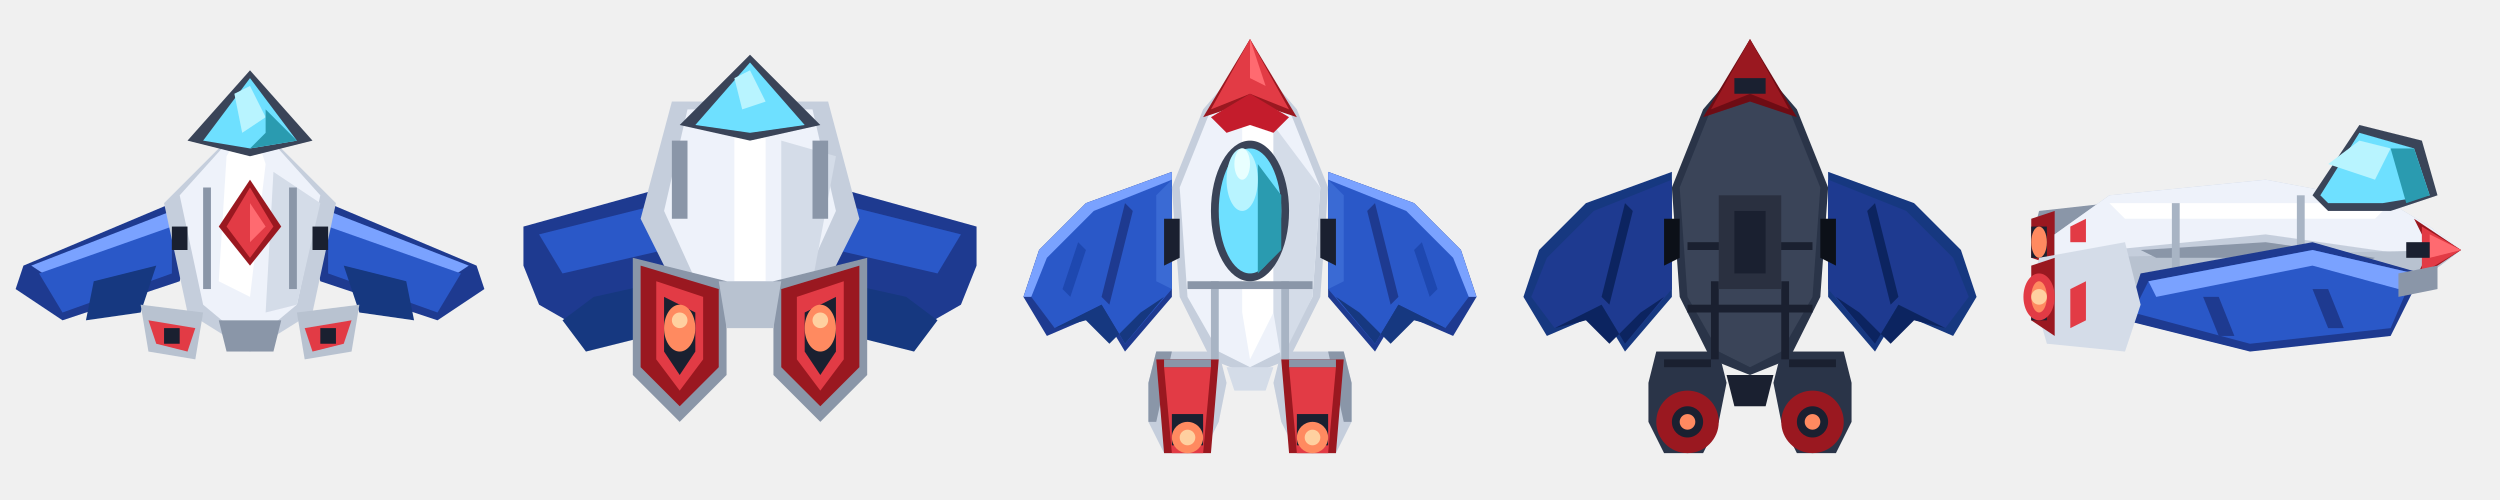
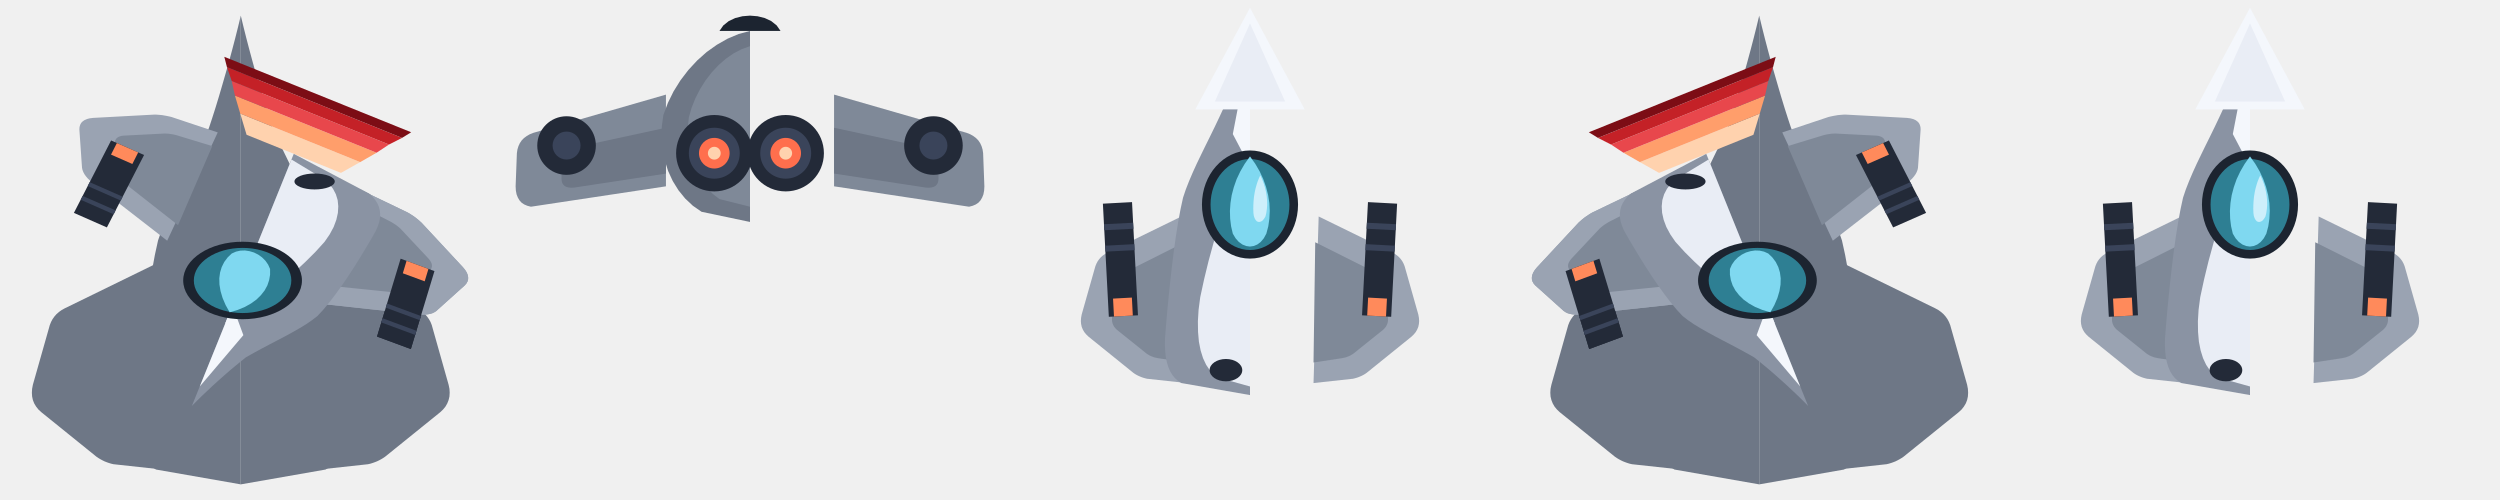
<svg xmlns="http://www.w3.org/2000/svg" viewBox="0 0 320 64">
-   <g transform="translate(0,0)">
-     <polygon points="3,34 22,26 25,29 23,36 8,41 2,37" fill="#1E3A90" />
-     <polygon points="61,34 42,26 39,29 41,36 56,41 62,37" fill="#1E3A90" />
-     <polygon points="4,34 22,27 22,30 7,36" fill="#7AA2FF" />
-     <polygon points="60,34 42,27 42,30 57,36" fill="#7AA2FF" />
-     <polygon points="5,35 22,29 22,35 8,40" fill="#2A58C8" />
-     <polygon points="59,35 42,29 42,35 56,40" fill="#2A58C8" />
-     <polygon points="12,36 20,34 18,40 11,41" fill="#163880" />
-     <polygon points="52,36 44,34 46,40 53,41" fill="#163880" />
-     <polygon points="32,15 43,26 40,40 32,45 24,40 21,26" fill="#C5CEDC" />
-     <polygon points="32,15 41,25 38,39 32,44 26,39 23,25" fill="#EEF2FA" />
-     <polygon points="29,20 32,15 34,21 32,38 28,36" fill="#FFFFFF" />
-     <polygon points="35,22 41,26 38,39 34,40" fill="#D4DCE8" />
-     <polygon points="26,24 27,24 27,37 26,37" fill="#8A96A8" />
-     <polygon points="37,24 38,24 38,37 37,37" fill="#8A96A8" />
-     <polygon points="32,9 40,18 32,20 24,18" fill="#3A4458" />
-     <polygon points="32,10 38,18 32,19 26,18" fill="#6EE0FF" />
-     <polygon points="30,12 32,11 34,15 31,17" fill="#B8F4FF" />
-     <polygon points="34,14 38,18 32,19 34,17" fill="#2A9BB0" />
-     <polygon points="32,23 36,29 32,34 28,29" fill="#9A1820" />
-     <polygon points="32,24 35,29 32,33 29,29" fill="#E23B45" />
-     <polygon points="32,26 34,29 32,31" fill="#FF6A70" />
-     <polygon points="18,39 26,40 25,46 19,45" fill="#B8C2D0" />
-     <polygon points="46,39 38,40 39,46 45,45" fill="#B8C2D0" />
-     <polygon points="19,41 25,42 24,45 20,44" fill="#E23B45" />
-     <polygon points="45,41 39,42 40,45 44,44" fill="#E23B45" />
-     <rect x="21" y="42" width="2" height="2" fill="#1A2030" />
-     <rect x="41" y="42" width="2" height="2" fill="#1A2030" />
-     <polygon points="28,41 36,41 35,45 29,45" fill="#8A96A8" />
-     <rect x="22" y="29" width="2" height="3" fill="#1A2030" />
-     <rect x="40" y="29" width="2" height="3" fill="#1A2030" />
+   <g>
+     <polygon points="30.82,2.00 30.48,3.41 30.11,4.88 29.72,6.37 29.31,7.89 28.88,9.40 28.45,10.89 28.02,12.36 27.59,13.77 27.16,15.12 26.74,16.39 26.01,17.99 25.26,19.55 24.52,21.07 23.79,22.55 23.08,23.99 22.41,25.40 21.77,26.78 21.19,28.14 20.68,29.47 20.23,30.78 19.83,32.60 19.46,34.61 19.12,36.77 18.80,39.04 18.50,41.40 18.23,43.80 17.98,46.20 17.75,48.56 17.55,50.86 17.38,53.04 17.37,54.13 17.41,55.13 17.52,56.04 17.68,56.85 17.90,57.59 18.19,58.24 18.54,58.81 18.95,59.31 19.42,59.74 19.96,60.10 30.82,62.00" fill="#6E7786" />
+     <polygon points="19.96,33.76 8.28,39.47 7.90,39.68 7.55,39.93 7.23,40.21 6.96,40.52 6.72,40.86 6.53,41.22 6.37,41.62 6.25,42.05 4.21,49.24 4.11,49.77 4.08,50.27 4.11,50.75 4.21,51.21 4.38,51.64 4.62,52.04 4.92,52.42 5.30,52.77 12.36,58.47 12.60,58.63 12.85,58.78 13.11,58.92 13.37,59.05 13.65,59.16 13.93,59.26 14.23,59.35 14.53,59.42 20.77,60.10" fill="#6E7786" />
+     <polygon points="30.82,2.00 31.16,3.41 31.53,4.88 31.92,6.37 32.33,7.89 32.75,9.40 33.18,10.89 33.62,12.36 34.05,13.77 34.47,15.12 34.89,16.39 35.63,17.99 36.38,19.55 37.12,21.07 37.85,22.55 38.55,23.99 39.23,25.40 39.86,26.78 40.44,28.14 40.96,29.47 41.41,30.78 41.80,32.60 42.17,34.61 42.52,36.77 42.84,39.04 43.14,41.40 43.41,43.80 43.66,46.20 43.88,48.56 44.08,50.86 44.26,53.04 44.27,54.13 44.22,55.13 44.12,56.04 43.95,56.85 43.73,57.59 43.44,58.24 43.10,58.81 42.69,59.31 42.21,59.74 41.68,60.10 30.82,62.00" fill="#6E7786" />
+     <polygon points="41.68,33.76 53.35,39.47 53.74,39.68 54.09,39.93 54.40,40.21 54.67,40.52 54.91,40.86 55.11,41.22 55.27,41.62 55.39,42.05 57.42,49.24 57.53,49.77 57.56,50.27 57.53,50.75 57.42,51.21 57.25,51.64 57.02,52.04 56.71,52.42 56.34,52.77 49.28,58.47 49.04,58.63 48.79,58.78 48.53,58.92 48.26,59.05 47.98,59.16 47.70,59.26 47.41,59.35 47.11,59.42 40.86,60.10" fill="#6E7786" />
+     <polygon points="41.53,38.94 53.60,40.25 54.01,40.28 54.38,40.27 54.73,40.24 55.05,40.18 55.35,40.09 55.61,39.96 55.84,39.81 56.05,39.62 59.50,36.52 59.71,36.27 59.85,36.01 59.92,35.74 59.92,35.46 59.86,35.17 59.73,34.86 59.53,34.54 59.26,34.21 53.95,28.50 53.76,28.33 53.56,28.15 53.35,27.98 53.13,27.81 52.90,27.65 52.66,27.49 52.41,27.33 52.14,27.18 46.50,24.47" fill="#9AA3B2" />
+     <polygon points="41.92,36.55 50.92,37.47 51.25,37.49 51.57,37.49 51.85,37.46 52.11,37.40 52.35,37.32 52.56,37.21 52.74,37.07 52.90,36.91 54.97,34.69 55.12,34.52 55.22,34.35 55.28,34.16 55.29,33.97 55.26,33.77 55.17,33.56 55.04,33.34 54.87,33.12 51.29,29.30 51.13,29.15 50.96,29.01 50.78,28.87 50.60,28.74 50.41,28.62 50.21,28.49 50.01,28.38 49.80,28.27 45.79,26.23" fill="#7F8998" />
+     <polygon points="52.59,44.68 48.26,43.08 51.28,33.11 55.61,34.70" fill="#232A38" />
+     <polygon points="53.14,42.87 48.81,41.27 48.97,40.74 53.30,42.34" fill="#3A445A" />
+     <polygon points="53.71,40.98 49.38,39.38 49.54,38.85 53.87,40.45" fill="#3A445A" />
+     <polygon points="54.36,36.01 51.56,34.98 52.04,33.39 54.84,34.42" fill="#FF8A5B" />
+     <polygon points="43.64,22.13 31.56,17.25 30.75,14.54 46.10,20.75" fill="#FFD2AE" />
+     <polygon points="46.10,20.75 30.75,14.54 30.07,12.23 48.20,19.55" fill="#FF9E6B" />
+     <polygon points="48.20,19.55 30.07,12.23 29.66,10.37 49.79,18.50" fill="#E8474C" />
+     <polygon points="49.79,18.50 29.66,10.37 29.05,8.59 51.46,17.65" fill="#C42127" />
+     <polygon points="51.46,17.65 29.05,8.59 28.71,7.27 52.63,16.93" fill="#7C0D15" />
+     <polygon points="41.53,38.94 53.60,40.25 54.01,40.28 54.38,40.27 54.73,40.24 55.05,40.18 55.35,40.09 55.61,39.96 55.84,39.81 56.05,39.62 59.50,36.52 59.71,36.27 59.85,36.01 59.92,35.74 59.92,35.46 59.86,35.17 59.73,34.86 59.53,34.54 59.26,34.21 53.95,28.50 53.76,28.33 53.56,28.15 53.35,27.98 53.13,27.81 52.90,27.65 52.66,27.49 52.41,27.33 52.14,27.18 46.50,24.47" fill="#9AA3B2" />
+     <polygon points="41.92,36.55 50.92,37.47 51.25,37.49 51.57,37.49 51.85,37.46 52.11,37.40 52.35,37.32 52.56,37.21 52.74,37.07 52.90,36.91 54.97,34.69 55.12,34.52 55.22,34.35 55.28,34.16 55.29,33.97 55.26,33.77 55.17,33.56 55.04,33.34 54.87,33.12 51.29,29.30 51.13,29.15 50.96,29.01 50.78,28.87 50.60,28.74 50.41,28.62 50.21,28.49 50.01,28.38 49.80,28.27 45.79,26.23" fill="#7F8998" />
+     <polygon points="52.59,44.68 48.26,43.08 51.28,33.11 55.61,34.70" fill="#232A38" />
+     <polygon points="53.14,42.87 48.81,41.27 48.97,40.74 53.30,42.34" fill="#3A445A" />
+     <polygon points="53.71,40.98 49.38,39.38 49.54,38.85 53.87,40.45" fill="#3A445A" />
+     <polygon points="54.36,36.01 51.56,34.98 52.04,33.39 54.84,34.42" fill="#FF8A5B" />
+     <polygon points="24.56,51.96 25.19,51.32 25.85,50.67 26.54,50.02 27.24,49.36 27.97,48.70 28.69,48.06 29.41,47.43 30.12,46.84 30.81,46.27 31.47,45.74 32.50,45.16 33.53,44.60 34.55,44.06 35.55,43.54 36.52,43.03 37.45,42.52 38.33,42.02 39.17,41.51 39.94,40.98 40.63,40.45 41.40,39.62 42.18,38.67 42.97,37.64 43.76,36.54 44.55,35.38 45.32,34.20 46.07,33.00 46.79,31.81 47.48,30.65 48.11,29.54 48.36,28.96 48.54,28.41 48.64,27.88 48.66,27.38 48.61,26.90 48.49,26.44 48.29,26.00 48.02,25.58 47.68,25.17 47.26,24.78 37.60,19.69" fill="#8A93A3" />
+     <polygon points="28.81,41.44 29.92,40.75 31.11,39.95 32.38,39.06 33.70,38.09 35.05,37.05 36.41,35.93 37.76,34.76 39.08,33.53 40.35,32.27 41.54,30.96 42.20,30.00 42.71,29.05 43.05,28.14 43.25,27.25 43.30,26.41 43.22,25.61 42.99,24.86 42.63,24.17 42.15,23.54 41.54,22.98 37.31,20.42" fill="#E9EDF5" />
+     <polygon points="25.57,49.47 29.76,39.11 31.15,42.90" fill="#F4F7FC" />
+     <ellipse cx="40.27" cy="23.23" rx="2.58" ry="1.02" fill="#232A38" />
+     <polygon points="21.40,30.81 11.81,23.37 11.50,23.10 11.23,22.84 11.00,22.57 10.81,22.30 10.67,22.04 10.56,21.76 10.50,21.49 10.48,21.22 10.16,16.58 10.18,16.26 10.26,15.98 10.39,15.73 10.59,15.53 10.84,15.36 11.15,15.23 11.51,15.14 11.93,15.09 19.72,14.67 19.98,14.67 20.24,14.69 20.51,14.71 20.79,14.74 21.07,14.79 21.35,14.84 21.64,14.90 21.94,14.97 27.87,16.95" fill="#9AA3B2" />
+     <polygon points="22.79,28.82 15.67,23.23 15.41,23.01 15.19,22.79 15.01,22.57 14.86,22.35 14.75,22.12 14.67,21.90 14.64,21.68 14.64,21.45 14.69,18.42 14.70,18.19 14.74,17.99 14.83,17.82 14.95,17.67 15.12,17.55 15.32,17.46 15.57,17.39 15.85,17.36 21.08,17.09 21.30,17.10 21.52,17.11 21.74,17.14 21.96,17.17 22.19,17.21 22.41,17.26 22.64,17.32 22.87,17.39 27.17,18.70" fill="#7F8998" />
+     <polygon points="9.46,27.25 13.68,29.11 18.44,19.84 14.22,17.98" fill="#232A38" />
+     <polygon points="10.33,25.57 14.55,27.43 14.80,26.93 10.58,25.08" fill="#3A445A" />
+     <polygon points="11.23,23.81 15.45,25.67 15.70,25.18 11.48,23.32" fill="#3A445A" />
+     <polygon points="14.21,19.79 16.94,20.99 17.69,19.51 14.96,18.31" fill="#FF8A5B" />
+     <ellipse cx="31.05" cy="35.90" rx="7.60" ry="4.96" fill="#1C2430" />
+     <ellipse cx="31.05" cy="35.90" rx="6.24" ry="4.17" fill="#2E7F93" />
+     <polygon points="29.40,39.98 28.88,39.05 28.49,38.14 28.23,37.26 28.09,36.42 28.07,35.62 28.17,34.87 28.38,34.18 28.70,33.54 29.13,32.96 29.66,32.45 30.20,32.21 30.77,32.08 31.36,32.06 31.94,32.15 32.51,32.32 33.05,32.59 33.54,32.94 33.97,33.37 34.32,33.87 34.57,34.43 34.57,35.16 34.45,35.86 34.22,36.54 33.87,37.18 33.40,37.78 32.83,38.34 32.14,38.84 31.34,39.29 30.42,39.67 29.40,39.98" fill="#7FD8F0" />
  </g>
-   <g transform="translate(64,0)">
-     <polygon points="3,29 21,24 24,30 22,39 12,43 5,39 3,34" fill="#1E3A90" />
-     <polygon points="61,29 43,24 40,30 42,39 52,43 59,39 61,34" fill="#1E3A90" />
-     <polygon points="5,30 21,26 21,32 8,35" fill="#2A58C8" />
-     <polygon points="59,30 43,26 43,32 56,35" fill="#2A58C8" />
-     <polygon points="12,38 21,36 19,43 11,45 8,41" fill="#163880" />
-     <polygon points="52,38 43,36 45,43 53,45 56,41" fill="#163880" />
-     <polygon points="22,13 42,13 46,28 40,40 24,40 18,28" fill="#C5CEDC" />
-     <polygon points="24,14 40,14 43,27 38,38 26,38 21,27" fill="#EEF2FA" />
-     <polygon points="30,15 34,15 34,36 30,36" fill="#FFFFFF" />
-     <polygon points="36,18 43,20 40,36 36,36" fill="#D4DCE8" />
-     <polygon points="32,7 41,16 32,18 23,16" fill="#3A4458" />
-     <polygon points="32,8 39,16 32,17 25,16" fill="#6EE0FF" />
-     <polygon points="30,10 32,9 34,13 31,14" fill="#B8F4FF" />
-     <polygon points="17,33 29,36 29,48 23,54 17,48" fill="#8A96A8" />
-     <polygon points="47,33 35,36 35,48 41,54 47,48" fill="#8A96A8" />
-     <polygon points="18,34 28,37 28,47 23,52 18,47" fill="#9A1820" />
-     <polygon points="46,34 36,37 36,47 41,52 46,47" fill="#9A1820" />
-     <polygon points="20,36 26,38 26,46 23,50 20,46" fill="#E23B45" />
-     <polygon points="44,36 38,38 38,46 41,50 44,46" fill="#E23B45" />
-     <polygon points="21,38 25,40 25,45 23,48 21,45" fill="#1A2030" />
-     <polygon points="43,38 39,40 39,45 41,48 43,45" fill="#1A2030" />
-     <ellipse cx="23" cy="42" rx="2" ry="3" fill="#FF8A60" />
-     <ellipse cx="41" cy="42" rx="2" ry="3" fill="#FF8A60" />
-     <circle cx="23" cy="41" r="1" fill="#FFD0A0" />
-     <circle cx="41" cy="41" r="1" fill="#FFD0A0" />
-     <polygon points="28,36 36,36 35,42 29,42" fill="#B8C2D0" />
-     <rect x="22" y="18" width="2" height="10" fill="#8A96A8" />
-     <rect x="40" y="18" width="2" height="10" fill="#8A96A8" />
+   <g>
+     <polygon points="85.24,12.11 68.28,17.00 67.82,17.18 67.42,17.41 67.07,17.67 66.77,17.98 66.54,18.32 66.36,18.71 66.23,19.14 66.16,19.61 66.00,23.85 66.03,24.39 66.12,24.87 66.28,25.28 66.49,25.64 66.76,25.94 67.10,26.17 67.50,26.34 67.96,26.46 85.24,23.85" fill="#7F8998" />
+     <polygon points="85.24,16.35 73.17,18.96 72.87,19.05 72.60,19.18 72.38,19.34 72.20,19.53 72.05,19.75 71.95,20.00 71.89,20.28 71.87,20.59 71.87,22.87 71.90,23.17 71.97,23.43 72.10,23.64 72.28,23.81 72.51,23.93 72.79,24.00 73.12,24.03 73.50,24.01 85.24,22.22" fill="#6E7786" />
+     <ellipse cx="72.52" cy="18.63" rx="3.75" ry="3.75" fill="#232A38" />
+     <ellipse cx="72.52" cy="18.63" rx="1.79" ry="1.79" fill="#3A445A" />
+     <polygon points="96.00,3.96 94.55,4.35 93.13,4.95 91.76,5.73 90.45,6.66 89.23,7.75 88.11,8.96 87.10,10.28 86.22,11.69 85.49,13.17 84.91,14.72 84.71,16.19 84.67,17.67 84.80,19.12 85.09,20.53 85.52,21.89 86.11,23.17 86.84,24.35 87.70,25.41 88.69,26.34 89.80,27.11 96.00,28.41" fill="#6E7786" />
+     <polygon points="96.00,5.91 94.94,6.29 93.90,6.83 92.91,7.52 91.98,8.33 91.11,9.26 90.32,10.28 89.62,11.39 89.02,12.56 88.53,13.78 88.17,15.04 88.05,16.31 88.05,17.57 88.18,18.80 88.42,19.98 88.79,21.12 89.25,22.18 89.82,23.16 90.49,24.05 91.25,24.83 92.09,25.48 96.00,26.46" fill="#7F8998" />
+     <polygon points="106.76,12.11 123.72,17.00 124.18,17.18 124.58,17.41 124.93,17.67 125.23,17.98 125.46,18.32 125.64,18.71 125.77,19.14 125.84,19.61 126.00,23.85 125.97,24.39 125.88,24.87 125.72,25.28 125.51,25.64 125.24,25.94 124.90,26.17 124.50,26.34 124.04,26.46 106.76,23.85" fill="#7F8998" />
+     <polygon points="106.76,16.35 118.83,18.96 119.13,19.05 119.40,19.18 119.62,19.34 119.80,19.53 119.95,19.75 120.05,20.00 120.11,20.28 120.13,20.59 120.13,22.87 120.10,23.17 120.03,23.43 119.90,23.64 119.72,23.81 119.49,23.93 119.21,24.00 118.88,24.03 118.50,24.01 106.76,22.22" fill="#6E7786" />
+     <ellipse cx="119.48" cy="18.63" rx="3.75" ry="3.75" fill="#232A38" />
+     <ellipse cx="119.48" cy="18.63" rx="1.79" ry="1.79" fill="#3A445A" />
+     <polygon points="99.91,3.96 99.41,3.25 98.72,2.70 97.89,2.31 96.97,2.08 96.00,2.00 95.03,2.08 94.11,2.31 93.28,2.70 92.59,3.25 92.09,3.96" fill="#1C2430" />
+     <ellipse cx="100.57" cy="19.61" rx="4.89" ry="4.89" fill="#232A38" />
+     <ellipse cx="100.57" cy="19.61" rx="3.26" ry="3.26" fill="#3A445A" />
+     <ellipse cx="100.57" cy="19.61" rx="1.96" ry="1.96" fill="#FF6F4D" />
+     <ellipse cx="100.57" cy="19.61" rx="0.82" ry="0.82" fill="#FFD2AE" />
+     <ellipse cx="91.43" cy="19.61" rx="4.89" ry="4.89" fill="#232A38" />
+     <ellipse cx="91.43" cy="19.61" rx="3.26" ry="3.26" fill="#3A445A" />
+     <ellipse cx="91.43" cy="19.61" rx="1.96" ry="1.96" fill="#FF6F4D" />
+     <ellipse cx="91.43" cy="19.61" rx="0.82" ry="0.82" fill="#FFD2AE" />
  </g>
-   <g transform="translate(128,0)">
-     <polygon points="22,22 11,26 5,32 3,38 6,43 13,40 16,45 22,38" fill="#1E3A90" />
-     <polygon points="42,22 53,26 59,32 61,38 58,43 51,40 48,45 42,38" fill="#1E3A90" />
-     <polygon points="22,22 11,26 5,32 3,38 5,38 8,33 13,28 22,24" fill="#7AA2FF" />
-     <polygon points="42,22 53,26 59,32 61,38 59,38 56,33 51,28 42,24" fill="#7AA2FF" />
-     <polygon points="22,23 12,27 6,33 4,38 7,42 13,39 16,44 22,37" fill="#2A58C8" />
-     <polygon points="42,23 52,27 58,33 60,38 57,42 51,39 48,44 42,37" fill="#2A58C8" />
-     <polygon points="7,42 13,39 16,44 21,38 18,40 14,44 11,41" fill="#163880" />
-     <polygon points="57,42 51,39 48,44 43,38 46,40 50,44 53,41" fill="#163880" />
-     <polygon points="22,23 22,37 20,36 20,25" fill="#3A6AD4" />
-     <polygon points="42,23 42,37 44,36 44,25" fill="#3A6AD4" />
-     <polygon points="16,26 17,27 14,39 13,38" fill="#1E3A90" />
-     <polygon points="48,26 47,27 50,39 51,38" fill="#1E3A90" />
-     <polygon points="10,31 11,32 9,38 8,37" fill="#1E48B0" />
-     <polygon points="54,31 53,32 55,38 56,37" fill="#1E48B0" />
-     <polygon points="20,45 28,45 29,49 28,54 26,58 21,58 19,54 19,49" fill="#C5CEDC" />
-     <polygon points="44,45 36,45 35,49 36,54 38,58 43,58 45,54 45,49" fill="#C5CEDC" />
-     <polygon points="19,49 20,45 22,45 20,54 19,54" fill="#8A96A8" />
-     <polygon points="45,49 44,45 42,45 44,54 45,54" fill="#8A96A8" />
-     <polygon points="32,7 38,14 42,24 41,38 37,46 32,48 27,46 23,38 22,24 26,14" fill="#C5CEDC" />
-     <polygon points="32,7 37,14 41,24 40,38 36,45 32,47 28,45 24,38 23,24 27,14" fill="#EEF2FA" />
-     <polygon points="31,11 33,8 35,14 35,40 32,46 31,40" fill="#FFFFFF" />
-     <polygon points="35,16 41,24 40,38 36,46 35,40" fill="#D4DCE8" />
-     <polygon points="27,36 28,36 28,46 27,46" fill="#A8B4C4" />
-     <polygon points="36,36 37,36 37,46 36,46" fill="#A8B4C4" />
-     <polygon points="24,36 40,36 40,37 24,37" fill="#8A96A8" />
-     <polygon points="21,28 23,28 23,33 21,34" fill="#1A2030" />
-     <polygon points="43,28 41,28 41,33 43,34" fill="#1A2030" />
-     <polygon points="29,47 35,47 34,50 30,50" fill="#D4DCE8" />
-     <polygon points="32,5 38,15 32,13 26,15" fill="#9A1820" />
-     <polygon points="32,5 37,14 32,12 27,14" fill="#E23B45" />
-     <polygon points="32,5 34,11 32,10" fill="#FF6A70" />
-     <polygon points="32,12 37,15 35,17 32,16 29,17 27,15" fill="#C41C2C" />
-     <ellipse cx="32" cy="27" rx="5" ry="9" fill="#3A4458" />
-     <ellipse cx="32" cy="27" rx="4" ry="8" fill="#6EE0FF" />
-     <polygon points="33,21 36,25 36,32 33,35" fill="#2A9BB0" />
-     <ellipse cx="31" cy="23" rx="2" ry="4" fill="#B8F4FF" />
-     <ellipse cx="31" cy="21" rx="1" ry="2" fill="#E8FFFF" />
-     <polygon points="20,46 28,46 27,58 21,58" fill="#9A1820" />
-     <polygon points="44,46 36,46 37,58 43,58" fill="#9A1820" />
-     <polygon points="21,47 27,47 26,58 22,58" fill="#E23B45" />
-     <polygon points="43,47 37,47 38,58 42,58" fill="#E23B45" />
-     <rect x="22" y="53" width="4" height="4" fill="#1A2030" />
-     <rect x="38" y="53" width="4" height="4" fill="#1A2030" />
-     <ellipse cx="24" cy="56" rx="2" ry="2" fill="#FF8A60" />
-     <ellipse cx="40" cy="56" rx="2" ry="2" fill="#FF8A60" />
-     <circle cx="24" cy="56" r="1" fill="#FFD0A0" />
-     <circle cx="40" cy="56" r="1" fill="#FFD0A0" />
-     <rect x="21" y="46" width="6" height="1" fill="#8A96A8" />
-     <rect x="37" y="46" width="6" height="1" fill="#8A96A8" />
+   <g>
+     <polygon points="151.21,27.71 141.76,32.33 141.44,32.51 141.16,32.71 140.91,32.93 140.69,33.18 140.50,33.45 140.34,33.75 140.21,34.07 140.11,34.42 138.46,40.24 138.38,40.67 138.35,41.08 138.38,41.47 138.46,41.84 138.60,42.18 138.79,42.51 139.04,42.81 139.34,43.10 145.05,47.71 145.25,47.85 145.45,47.97 145.66,48.08 145.88,48.18 146.10,48.27 146.33,48.35 146.57,48.42 146.81,48.48 151.87,49.03" fill="#9AA3B2" />
+     <polygon points="151.65,31.01 144.62,34.53 144.35,34.68 144.12,34.84 143.91,35.03 143.74,35.24 143.59,35.47 143.46,35.72 143.37,35.99 143.30,36.29 142.42,40.24 142.35,40.54 142.33,40.82 142.34,41.09 142.39,41.34 142.48,41.58 142.60,41.81 142.77,42.02 142.97,42.22 146.81,45.30 146.98,45.40 147.15,45.50 147.32,45.58 147.50,45.65 147.68,45.72 147.86,45.77 148.05,45.81 148.24,45.85 151.87,46.40" fill="#7F8998" />
+     <polygon points="141.17,26.07 144.90,25.87 145.66,40.36 141.93,40.55" fill="#232A38" />
+     <polygon points="141.31,28.70 145.04,28.51 145.08,29.28 141.35,29.47" fill="#3A445A" />
+     <polygon points="141.45,31.45 145.19,31.25 145.23,32.02 141.50,32.21" fill="#3A445A" />
+     <polygon points="142.47,38.22 144.88,38.09 145.00,40.39 142.59,40.52" fill="#FF8A5B" />
+     <polygon points="160.00,2.00 159.72,3.15 159.43,4.33 159.11,5.54 158.78,6.76 158.43,7.99 158.09,9.20 157.73,10.38 157.38,11.53 157.04,12.62 156.70,13.65 156.10,14.95 155.50,16.21 154.90,17.44 154.31,18.63 153.74,19.80 153.19,20.94 152.68,22.06 152.21,23.16 151.79,24.23 151.43,25.30 151.11,26.77 150.81,28.39 150.53,30.14 150.27,31.99 150.03,33.90 149.81,35.84 149.61,37.78 149.42,39.69 149.26,41.55 149.12,43.32 149.11,44.20 149.15,45.01 149.23,45.74 149.37,46.41 149.55,47.00 149.78,47.53 150.06,47.99 150.39,48.40 150.77,48.74 151.21,49.03 160.00,50.57" fill="#8A93A3" />
+     <polygon points="160.00,17.82 159.38,19.30 158.73,20.96 158.04,22.77 157.35,24.72 156.65,26.78 155.96,28.93 155.31,31.16 154.69,33.43 154.13,35.73 153.63,38.04 153.42,39.64 153.33,41.12 153.35,42.49 153.46,43.74 153.68,44.86 153.99,45.85 154.39,46.70 154.86,47.40 155.42,47.97 156.04,48.37 160.00,49.47" fill="#E9EDF5" />
+     <polygon points="160.00,5.74 160.00,21.34 157.80,17.16" fill="#F4F7FC" />
+     <ellipse cx="156.92" cy="47.38" rx="2.09" ry="1.43" fill="#232A38" />
+     <polygon points="168.79,27.71 178.24,32.33 178.56,32.51 178.84,32.71 179.09,32.93 179.31,33.18 179.50,33.45 179.66,33.75 179.79,34.07 179.89,34.42 181.54,40.24 181.62,40.67 181.65,41.08 181.62,41.47 181.54,41.84 181.40,42.18 181.21,42.51 180.96,42.81 180.66,43.10 174.95,47.71 174.75,47.85 174.55,47.97 174.34,48.08 174.12,48.18 173.90,48.27 173.67,48.35 173.43,48.42 173.19,48.48 168.13,49.03" fill="#9AA3B2" />
+     <polygon points="168.35,31.01 175.38,34.53 175.65,34.68 175.88,34.84 176.09,35.03 176.26,35.24 176.41,35.47 176.54,35.72 176.63,35.99 176.70,36.29 177.58,40.24 177.65,40.54 177.67,40.82 177.66,41.09 177.61,41.34 177.52,41.58 177.40,41.81 177.23,42.02 177.03,42.22 173.19,45.30 173.02,45.40 172.85,45.50 172.68,45.58 172.50,45.65 172.32,45.72 172.14,45.77 171.95,45.81 171.76,45.85 168.13,46.40" fill="#7F8998" />
+     <polygon points="178.83,26.07 175.10,25.87 174.34,40.36 178.07,40.55" fill="#232A38" />
+     <polygon points="178.69,28.70 174.96,28.51 174.92,29.28 178.65,29.47" fill="#3A445A" />
+     <polygon points="178.55,31.45 174.81,31.25 174.77,32.02 178.50,32.21" fill="#3A445A" />
+     <polygon points="177.53,38.22 175.12,38.09 175.00,40.39 177.41,40.52" fill="#FF8A5B" />
+     <ellipse cx="160.00" cy="26.18" rx="6.15" ry="6.92" fill="#1C2430" />
+     <ellipse cx="160.00" cy="26.18" rx="5.05" ry="5.82" fill="#2E7F93" />
+     <polygon points="160.00,20.02 160.67,20.96 161.24,21.94 161.70,22.93 162.06,23.95 162.32,24.97 162.48,25.99 162.53,27.00 162.48,28.00 162.34,28.97 162.09,29.91 161.76,30.51 161.37,30.97 160.93,31.30 160.47,31.49 159.99,31.56 159.50,31.49 159.03,31.30 158.57,30.97 158.16,30.51 157.80,29.91 157.58,28.97 157.46,28.00 157.43,27.00 157.50,25.99 157.66,24.97 157.93,23.95 158.29,22.93 158.76,21.94 159.33,20.96 160.00,20.02" fill="#7FD8F0" />
+     <polygon points="161.32,22.44 161.56,22.97 161.77,23.52 161.93,24.06 162.06,24.61 162.14,25.16 162.19,25.70 162.20,26.23 162.16,26.74 162.09,27.24 161.98,27.71 161.80,28.00 161.62,28.22 161.42,28.35 161.23,28.41 161.04,28.40 160.87,28.32 160.72,28.16 160.59,27.93 160.49,27.64 160.44,27.27 160.42,26.75 160.43,26.22 160.46,25.70 160.51,25.19 160.59,24.69 160.69,24.20 160.82,23.73 160.96,23.28 161.13,22.85 161.32,22.44" fill="#CDEFFB" />
+     <polygon points="160.00,1.00 153.00,14.00 167.00,14.00" fill="#F4F7FC" />
+     <polygon points="160.00,3.00 155.50,13.00 164.50,13.00" fill="#E9EDF5" />
  </g>
-   <g transform="translate(192,0)">
-     <polygon points="22,22 11,26 5,32 3,38 6,43 13,40 16,45 22,38" fill="#163880" />
-     <polygon points="42,22 53,26 59,32 61,38 58,43 51,40 48,45 42,38" fill="#163880" />
-     <polygon points="22,23 12,27 6,33 4,38 7,42 13,39 16,44 22,37" fill="#1E3A90" />
-     <polygon points="42,23 52,27 58,33 60,38 57,42 51,39 48,44 42,37" fill="#1E3A90" />
-     <polygon points="7,42 13,39 16,44 21,38 18,40 14,44 11,41" fill="#0C2460" />
-     <polygon points="57,42 51,39 48,44 43,38 46,40 50,44 53,41" fill="#0C2460" />
-     <polygon points="16,26 17,27 14,39 13,38" fill="#0C2460" />
-     <polygon points="48,26 47,27 50,39 51,38" fill="#0C2460" />
-     <polygon points="20,45 28,45 29,49 28,54 26,58 21,58 19,54 19,49" fill="#2A3448" />
-     <polygon points="44,45 36,45 35,49 36,54 38,58 43,58 45,54 45,49" fill="#2A3448" />
-     <polygon points="32,7 38,14 42,24 41,38 37,46 32,48 27,46 23,38 22,24 26,14" fill="#2A3448" />
-     <polygon points="32,7 37,14 41,24 40,38 36,45 32,47 28,45 24,38 23,24 27,14" fill="#3A4458" />
-     <polygon points="27,36 28,36 28,46 27,46" fill="#1A2030" />
-     <polygon points="36,36 37,36 37,46 36,46" fill="#1A2030" />
-     <polygon points="24,31 40,31 40,32 24,32" fill="#1A2030" />
-     <polygon points="24,39 40,39 40,40 24,40" fill="#1A2030" />
-     <polygon points="28,25 36,25 36,37 28,37" fill="#2A3040" />
-     <polygon points="30,27 34,27 34,35 30,35" fill="#1A2030" />
-     <polygon points="32,5 38,15 32,13 26,15" fill="#6E0C14" />
-     <polygon points="32,5 37,14 32,12 27,14" fill="#9A1820" />
-     <rect x="30" y="10" width="4" height="2" fill="#1A2030" />
-     <polygon points="21,28 23,28 23,33 21,34" fill="#0C1018" />
-     <polygon points="43,28 41,28 41,33 43,34" fill="#0C1018" />
-     <ellipse cx="24" cy="54" rx="4" ry="4" fill="#9A1820" />
-     <ellipse cx="40" cy="54" rx="4" ry="4" fill="#9A1820" />
-     <ellipse cx="24" cy="54" rx="2" ry="2" fill="#1A2030" />
-     <ellipse cx="40" cy="54" rx="2" ry="2" fill="#1A2030" />
-     <ellipse cx="24" cy="54" rx="1" ry="1" fill="#FF8A60" />
-     <ellipse cx="40" cy="54" rx="1" ry="1" fill="#FF8A60" />
-     <polygon points="29,48 35,48 34,52 30,52" fill="#1A2030" />
-     <rect x="21" y="46" width="6" height="1" fill="#1A2030" />
-     <rect x="37" y="46" width="6" height="1" fill="#1A2030" />
+   <g>
+     <polygon points="225.18,2.00 225.52,3.41 225.89,4.88 226.28,6.37 226.69,7.89 227.12,9.40 227.55,10.89 227.98,12.36 228.41,13.77 228.84,15.12 229.26,16.39 229.99,17.99 230.74,19.55 231.48,21.07 232.21,22.55 232.92,23.99 233.59,25.40 234.23,26.78 234.81,28.14 235.32,29.47 235.77,30.78 236.17,32.60 236.54,34.61 236.88,36.77 237.20,39.04 237.50,41.40 237.77,43.80 238.02,46.20 238.25,48.56 238.45,50.86 238.62,53.04 238.63,54.13 238.59,55.13 238.48,56.04 238.32,56.85 238.10,57.59 237.81,58.24 237.46,58.81 237.05,59.31 236.58,59.74 236.04,60.10 225.18,62.00" fill="#6E7786" />
+     <polygon points="236.04,33.76 247.72,39.47 248.10,39.68 248.45,39.93 248.77,40.21 249.04,40.52 249.28,40.86 249.47,41.22 249.63,41.62 249.75,42.05 251.79,49.24 251.89,49.77 251.92,50.27 251.89,50.75 251.79,51.21 251.62,51.64 251.38,52.04 251.08,52.42 250.70,52.77 243.64,58.47 243.40,58.63 243.15,58.78 242.89,58.92 242.63,59.05 242.35,59.16 242.07,59.26 241.77,59.35 241.47,59.42 235.23,60.10" fill="#6E7786" />
+     <polygon points="225.18,2.00 224.84,3.41 224.47,4.88 224.08,6.37 223.67,7.89 223.25,9.40 222.82,10.89 222.38,12.36 221.95,13.77 221.53,15.12 221.11,16.39 220.37,17.99 219.62,19.55 218.88,21.07 218.15,22.55 217.45,23.99 216.77,25.40 216.14,26.78 215.56,28.14 215.04,29.47 214.59,30.78 214.20,32.60 213.83,34.61 213.48,36.77 213.16,39.04 212.86,41.40 212.59,43.80 212.34,46.20 212.12,48.56 211.92,50.86 211.74,53.04 211.73,54.13 211.78,55.13 211.88,56.04 212.05,56.85 212.27,57.59 212.56,58.24 212.90,58.81 213.31,59.31 213.79,59.74 214.32,60.10 225.18,62.00" fill="#6E7786" />
+     <polygon points="214.32,33.76 202.65,39.47 202.26,39.68 201.91,39.93 201.60,40.21 201.33,40.52 201.09,40.86 200.89,41.22 200.73,41.62 200.61,42.05 198.58,49.24 198.47,49.77 198.44,50.27 198.47,50.75 198.58,51.21 198.75,51.64 198.98,52.04 199.29,52.42 199.66,52.77 206.72,58.47 206.96,58.63 207.21,58.78 207.47,58.92 207.74,59.05 208.02,59.16 208.30,59.26 208.59,59.35 208.89,59.42 215.14,60.10" fill="#6E7786" />
+     <polygon points="214.47,38.94 202.40,40.25 201.99,40.28 201.62,40.27 201.27,40.24 200.95,40.18 200.65,40.09 200.39,39.96 200.16,39.81 199.95,39.62 196.50,36.52 196.29,36.27 196.15,36.01 196.08,35.74 196.08,35.46 196.14,35.17 196.27,34.86 196.47,34.54 196.74,34.21 202.05,28.50 202.24,28.33 202.44,28.15 202.65,27.98 202.87,27.81 203.10,27.65 203.34,27.49 203.59,27.33 203.86,27.18 209.50,24.47" fill="#9AA3B2" />
+     <polygon points="214.08,36.55 205.08,37.47 204.75,37.49 204.43,37.49 204.15,37.46 203.89,37.40 203.65,37.32 203.44,37.21 203.26,37.07 203.10,36.91 201.03,34.69 200.88,34.52 200.78,34.35 200.72,34.16 200.71,33.97 200.74,33.77 200.83,33.56 200.96,33.34 201.13,33.12 204.71,29.30 204.87,29.15 205.04,29.01 205.22,28.87 205.40,28.74 205.59,28.62 205.79,28.49 205.99,28.38 206.20,28.27 210.21,26.23" fill="#7F8998" />
+     <polygon points="203.41,44.68 207.74,43.08 204.72,33.11 200.39,34.70" fill="#232A38" />
+     <polygon points="202.86,42.87 207.19,41.27 207.03,40.74 202.70,42.34" fill="#3A445A" />
+     <polygon points="202.29,40.98 206.62,39.38 206.46,38.85 202.13,40.45" fill="#3A445A" />
+     <polygon points="201.64,36.01 204.44,34.98 203.96,33.39 201.16,34.42" fill="#FF8A5B" />
+     <polygon points="212.36,22.13 224.44,17.25 225.25,14.54 209.90,20.75" fill="#FFD2AE" />
+     <polygon points="209.90,20.75 225.25,14.54 225.93,12.23 207.80,19.55" fill="#FF9E6B" />
+     <polygon points="207.80,19.55 225.93,12.23 226.34,10.37 206.21,18.50" fill="#E8474C" />
+     <polygon points="206.21,18.50 226.34,10.37 226.95,8.59 204.54,17.65" fill="#C42127" />
+     <polygon points="204.54,17.65 226.95,8.59 227.29,7.27 203.37,16.93" fill="#7C0D15" />
+     <polygon points="214.47,38.94 202.40,40.25 201.99,40.28 201.62,40.27 201.27,40.24 200.95,40.18 200.65,40.09 200.39,39.96 200.16,39.81 199.95,39.62 196.50,36.52 196.29,36.27 196.15,36.01 196.08,35.74 196.08,35.46 196.14,35.17 196.27,34.86 196.47,34.54 196.74,34.21 202.05,28.50 202.24,28.33 202.44,28.15 202.65,27.98 202.87,27.81 203.10,27.65 203.34,27.49 203.59,27.33 203.86,27.18 209.50,24.47" fill="#9AA3B2" />
+     <polygon points="214.08,36.55 205.08,37.47 204.75,37.49 204.43,37.49 204.15,37.46 203.89,37.40 203.65,37.32 203.44,37.21 203.26,37.07 203.10,36.91 201.03,34.69 200.88,34.52 200.78,34.35 200.72,34.16 200.71,33.97 200.74,33.77 200.83,33.56 200.96,33.34 201.13,33.12 204.71,29.30 204.87,29.15 205.04,29.01 205.22,28.87 205.40,28.74 205.59,28.62 205.79,28.49 205.99,28.38 206.20,28.27 210.21,26.23" fill="#7F8998" />
+     <polygon points="203.41,44.68 207.74,43.08 204.72,33.11 200.39,34.70" fill="#232A38" />
+     <polygon points="202.86,42.87 207.19,41.27 207.03,40.74 202.70,42.34" fill="#3A445A" />
+     <polygon points="202.29,40.98 206.62,39.38 206.46,38.85 202.13,40.45" fill="#3A445A" />
+     <polygon points="201.64,36.01 204.44,34.98 203.96,33.39 201.16,34.42" fill="#FF8A5B" />
+     <polygon points="231.44,51.96 230.81,51.32 230.15,50.67 229.46,50.02 228.76,49.36 228.03,48.70 227.31,48.06 226.59,47.43 225.88,46.84 225.19,46.27 224.53,45.74 223.50,45.16 222.47,44.60 221.45,44.06 220.45,43.54 219.48,43.03 218.55,42.52 217.67,42.02 216.83,41.51 216.06,40.98 215.37,40.45 214.60,39.62 213.82,38.67 213.03,37.64 212.24,36.54 211.45,35.38 210.68,34.20 209.93,33.00 209.21,31.81 208.52,30.65 207.89,29.54 207.64,28.96 207.46,28.41 207.36,27.88 207.34,27.38 207.39,26.90 207.51,26.44 207.71,26.00 207.98,25.58 208.32,25.17 208.74,24.78 218.40,19.69" fill="#8A93A3" />
+     <polygon points="227.19,41.44 226.08,40.75 224.89,39.95 223.62,39.06 222.30,38.09 220.95,37.05 219.59,35.93 218.24,34.76 216.92,33.53 215.65,32.27 214.46,30.96 213.80,30.00 213.29,29.05 212.95,28.14 212.75,27.25 212.70,26.41 212.78,25.61 213.01,24.86 213.37,24.17 213.85,23.54 214.46,22.98 218.69,20.42" fill="#E9EDF5" />
+     <polygon points="230.43,49.47 226.24,39.11 224.85,42.90" fill="#F4F7FC" />
+     <ellipse cx="215.73" cy="23.23" rx="2.58" ry="1.02" fill="#232A38" />
+     <polygon points="234.60,30.81 244.19,23.37 244.50,23.10 244.77,22.84 245.00,22.57 245.19,22.30 245.33,22.04 245.44,21.76 245.50,21.49 245.52,21.22 245.84,16.58 245.82,16.26 245.74,15.98 245.61,15.73 245.41,15.53 245.16,15.36 244.85,15.23 244.49,15.14 244.07,15.09 236.28,14.67 236.02,14.67 235.76,14.69 235.49,14.71 235.21,14.74 234.93,14.79 234.65,14.84 234.36,14.90 234.06,14.97 228.13,16.95" fill="#9AA3B2" />
+     <polygon points="233.21,28.82 240.33,23.23 240.59,23.01 240.81,22.79 240.99,22.57 241.14,22.35 241.25,22.12 241.33,21.90 241.36,21.68 241.36,21.45 241.31,18.42 241.30,18.19 241.26,17.99 241.17,17.82 241.05,17.67 240.88,17.55 240.68,17.46 240.43,17.39 240.15,17.36 234.92,17.09 234.70,17.10 234.48,17.11 234.26,17.14 234.04,17.17 233.81,17.21 233.59,17.26 233.36,17.32 233.13,17.39 228.83,18.70" fill="#7F8998" />
+     <polygon points="246.54,27.25 242.32,29.11 237.56,19.84 241.78,17.98" fill="#232A38" />
+     <polygon points="245.67,25.57 241.45,27.43 241.20,26.93 245.42,25.08" fill="#3A445A" />
+     <polygon points="244.77,23.81 240.55,25.67 240.30,25.18 244.52,23.32" fill="#3A445A" />
+     <polygon points="241.79,19.79 239.06,20.99 238.31,19.51 241.04,18.31" fill="#FF8A5B" />
+     <ellipse cx="224.95" cy="35.90" rx="7.60" ry="4.96" fill="#1C2430" />
+     <ellipse cx="224.95" cy="35.90" rx="6.24" ry="4.17" fill="#2E7F93" />
+     <polygon points="226.60,39.98 227.12,39.05 227.51,38.14 227.77,37.26 227.91,36.42 227.93,35.62 227.83,34.87 227.62,34.18 227.30,33.54 226.87,32.96 226.34,32.45 225.80,32.21 225.23,32.08 224.64,32.06 224.06,32.15 223.49,32.32 222.95,32.59 222.46,32.94 222.03,33.37 221.68,33.87 221.43,34.43 221.43,35.16 221.55,35.86 221.78,36.54 222.13,37.18 222.60,37.78 223.17,38.34 223.86,38.84 224.66,39.29 225.58,39.67 226.60,39.98" fill="#7FD8F0" />
  </g>
-   <g transform="translate(256,0)">
-     <polygon points="5,27 14,26 16,32 14,36 6,35 4,31" fill="#8A96A8" />
-     <polygon points="4,28 7,27 7,34 4,33" fill="#9A1820" />
-     <rect x="4" y="29" width="2" height="4" fill="#1A2030" />
-     <ellipse cx="5" cy="31" rx="1" ry="2" fill="#FF8A60" />
-     <polygon points="20,28 38,26 50,30 46,33 32,32" fill="#1E3A90" />
-     <polygon points="7,30 14,25 34,23 50,26 55,29 59,32 55,35 50,38 34,41 14,39 7,36" fill="#C5CEDC" />
-     <polygon points="7,30 14,25 34,23 50,26 55,29 59,32 55,33 34,30 14,32 7,33" fill="#EEF2FA" />
-     <polygon points="14,26 50,26 48,28 16,28" fill="#FFFFFF" />
-     <polygon points="7,33 59,32 55,35 50,38 34,41 14,39 7,36" fill="#B8C2D0" />
-     <polygon points="18,32 34,31 48,33 46,34 34,33 20,33" fill="#8A96A8" />
-     <polygon points="22,26 23,26 23,37 22,37" fill="#A8B4C4" />
-     <polygon points="38,25 39,25 39,38 38,38" fill="#A8B4C4" />
-     <polygon points="18,35 40,31 54,35 50,43 32,45 16,41" fill="#1E3A90" />
-     <polygon points="19,36 40,32 53,35 50,42 32,44 17,40" fill="#2A58C8" />
-     <polygon points="19,36 40,32 53,35 51,37 40,34 20,38" fill="#7AA2FF" />
-     <polygon points="26,38 28,38 30,43 28,43" fill="#1E3A90" />
-     <polygon points="40,37 42,37 44,42 42,42" fill="#1E3A90" />
-     <polygon points="5,33 16,31 18,39 16,45 6,44 4,37" fill="#D4DCE8" />
-     <polygon points="4,34 7,33 7,43 4,41" fill="#9A1820" />
-     <rect x="4" y="36" width="2" height="5" fill="#1A2030" />
-     <ellipse cx="5" cy="38" rx="2" ry="3" fill="#E23B45" />
-     <ellipse cx="5" cy="38" rx="1" ry="2" fill="#FF8A60" />
-     <circle cx="5" cy="38" r="1" fill="#FFD0A0" />
-     <polygon points="40,25 46,16 54,18 56,25 50,27 42,27" fill="#3A4458" />
-     <polygon points="41,25 46,17 53,19 55,25 49,26 42,26" fill="#6EE0FF" />
-     <polygon points="42,21 46,18 50,19 48,23" fill="#B8F4FF" />
-     <polygon points="50,19 53,19 55,25 52,26" fill="#2A9BB0" />
-     <polygon points="53,28 59,32 53,36 55,32" fill="#9A1820" />
-     <polygon points="54,29 59,32 54,35" fill="#E23B45" />
-     <polygon points="55,30 59,32 55,33" fill="#FF6A70" />
-     <polygon points="51,35 56,34 56,37 51,38" fill="#8A96A8" />
-     <rect x="52" y="31" width="3" height="2" fill="#1A2030" />
-     <polygon points="9,29 11,28 11,31 9,31" fill="#E23B45" />
-     <polygon points="9,37 11,36 11,41 9,42" fill="#E23B45" />
+   <g>
+     <polygon points="279.21,27.71 269.76,32.33 269.44,32.51 269.16,32.71 268.91,32.93 268.69,33.18 268.50,33.45 268.34,33.75 268.21,34.07 268.11,34.42 266.46,40.24 266.38,40.67 266.35,41.08 266.38,41.47 266.46,41.84 266.60,42.18 266.79,42.51 267.04,42.81 267.34,43.10 273.05,47.71 273.25,47.85 273.45,47.97 273.66,48.08 273.88,48.18 274.10,48.27 274.33,48.35 274.57,48.42 274.81,48.48 279.87,49.03" fill="#9AA3B2" />
+     <polygon points="279.65,31.01 272.62,34.53 272.35,34.68 272.12,34.84 271.91,35.03 271.74,35.24 271.59,35.47 271.46,35.72 271.37,35.99 271.30,36.29 270.42,40.24 270.35,40.54 270.33,40.82 270.34,41.09 270.39,41.34 270.48,41.58 270.60,41.81 270.77,42.02 270.97,42.22 274.81,45.30 274.98,45.40 275.15,45.50 275.32,45.58 275.50,45.65 275.68,45.72 275.86,45.77 276.05,45.81 276.24,45.85 279.87,46.40" fill="#7F8998" />
+     <polygon points="269.17,26.07 272.90,25.87 273.66,40.36 269.93,40.55" fill="#232A38" />
+     <polygon points="269.31,28.70 273.04,28.51 273.08,29.28 269.35,29.47" fill="#3A445A" />
+     <polygon points="269.45,31.45 273.19,31.25 273.23,32.02 269.50,32.21" fill="#3A445A" />
+     <polygon points="270.47,38.22 272.88,38.09 273.00,40.39 270.59,40.52" fill="#FF8A5B" />
+     <polygon points="288.00,2.00 287.72,3.15 287.43,4.33 287.11,5.54 286.78,6.76 286.43,7.99 286.09,9.20 285.73,10.38 285.38,11.53 285.04,12.62 284.70,13.65 284.10,14.95 283.50,16.21 282.90,17.44 282.31,18.63 281.74,19.80 281.19,20.94 280.68,22.06 280.21,23.16 279.79,24.23 279.43,25.30 279.11,26.77 278.81,28.39 278.53,30.14 278.27,31.99 278.03,33.90 277.81,35.84 277.61,37.78 277.42,39.69 277.26,41.55 277.12,43.32 277.11,44.20 277.15,45.01 277.23,45.74 277.37,46.41 277.55,47.00 277.78,47.53 278.06,47.99 278.39,48.40 278.77,48.74 279.21,49.03 288.00,50.57" fill="#8A93A3" />
+     <polygon points="288.00,17.82 287.38,19.30 286.73,20.96 286.04,22.77 285.35,24.72 284.65,26.78 283.96,28.93 283.31,31.16 282.69,33.43 282.13,35.73 281.63,38.04 281.42,39.64 281.33,41.12 281.35,42.49 281.46,43.74 281.68,44.86 281.99,45.85 282.39,46.70 282.86,47.40 283.42,47.97 284.04,48.37 288.00,49.47" fill="#E9EDF5" />
+     <polygon points="288.00,5.74 288.00,21.34 285.80,17.16" fill="#F4F7FC" />
+     <ellipse cx="284.92" cy="47.38" rx="2.09" ry="1.43" fill="#232A38" />
+     <polygon points="296.79,27.71 306.24,32.33 306.56,32.51 306.84,32.71 307.09,32.93 307.31,33.18 307.50,33.45 307.66,33.75 307.79,34.07 307.89,34.42 309.54,40.24 309.62,40.67 309.65,41.08 309.62,41.47 309.54,41.84 309.40,42.18 309.21,42.51 308.96,42.81 308.66,43.10 302.95,47.71 302.75,47.85 302.55,47.97 302.34,48.08 302.12,48.18 301.90,48.27 301.67,48.35 301.43,48.42 301.19,48.48 296.13,49.03" fill="#9AA3B2" />
+     <polygon points="296.35,31.01 303.38,34.53 303.65,34.68 303.88,34.84 304.09,35.03 304.26,35.24 304.41,35.47 304.54,35.72 304.63,35.99 304.70,36.29 305.58,40.24 305.65,40.54 305.67,40.82 305.66,41.09 305.61,41.34 305.52,41.58 305.40,41.81 305.23,42.02 305.03,42.22 301.19,45.30 301.02,45.40 300.85,45.50 300.68,45.58 300.50,45.65 300.32,45.72 300.14,45.77 299.95,45.81 299.76,45.85 296.13,46.40" fill="#7F8998" />
+     <polygon points="306.83,26.07 303.10,25.87 302.34,40.36 306.07,40.55" fill="#232A38" />
+     <polygon points="306.69,28.70 302.96,28.51 302.92,29.28 306.65,29.47" fill="#3A445A" />
+     <polygon points="306.55,31.45 302.81,31.25 302.77,32.02 306.50,32.21" fill="#3A445A" />
+     <polygon points="305.53,38.22 303.12,38.09 303.00,40.39 305.41,40.52" fill="#FF8A5B" />
+     <ellipse cx="288.00" cy="26.18" rx="6.15" ry="6.92" fill="#1C2430" />
+     <ellipse cx="288.00" cy="26.18" rx="5.05" ry="5.82" fill="#2E7F93" />
+     <polygon points="288.00,20.02 288.67,20.96 289.24,21.94 289.70,22.93 290.06,23.95 290.32,24.97 290.48,25.99 290.53,27.00 290.48,28.00 290.34,28.97 290.09,29.91 289.76,30.51 289.37,30.97 288.93,31.30 288.47,31.49 287.99,31.56 287.50,31.49 287.03,31.30 286.57,30.97 286.16,30.51 285.80,29.91 285.58,28.97 285.46,28.00 285.43,27.00 285.50,25.99 285.66,24.97 285.93,23.95 286.29,22.93 286.76,21.94 287.33,20.96 288.00,20.02" fill="#7FD8F0" />
+     <polygon points="289.32,22.44 289.56,22.97 289.77,23.52 289.93,24.06 290.06,24.61 290.14,25.16 290.19,25.70 290.20,26.23 290.16,26.74 290.09,27.24 289.98,27.71 289.80,28.00 289.62,28.22 289.42,28.35 289.23,28.41 289.04,28.40 288.87,28.32 288.72,28.16 288.59,27.93 288.49,27.64 288.44,27.27 288.42,26.75 288.43,26.22 288.46,25.70 288.51,25.19 288.59,24.69 288.69,24.20 288.82,23.73 288.96,23.28 289.13,22.85 289.32,22.44" fill="#CDEFFB" />
+     <polygon points="288.00,1.00 281.00,14.00 295.00,14.00" fill="#F4F7FC" />
+     <polygon points="288.00,3.00 283.50,13.00 292.50,13.00" fill="#E9EDF5" />
  </g>
</svg>
